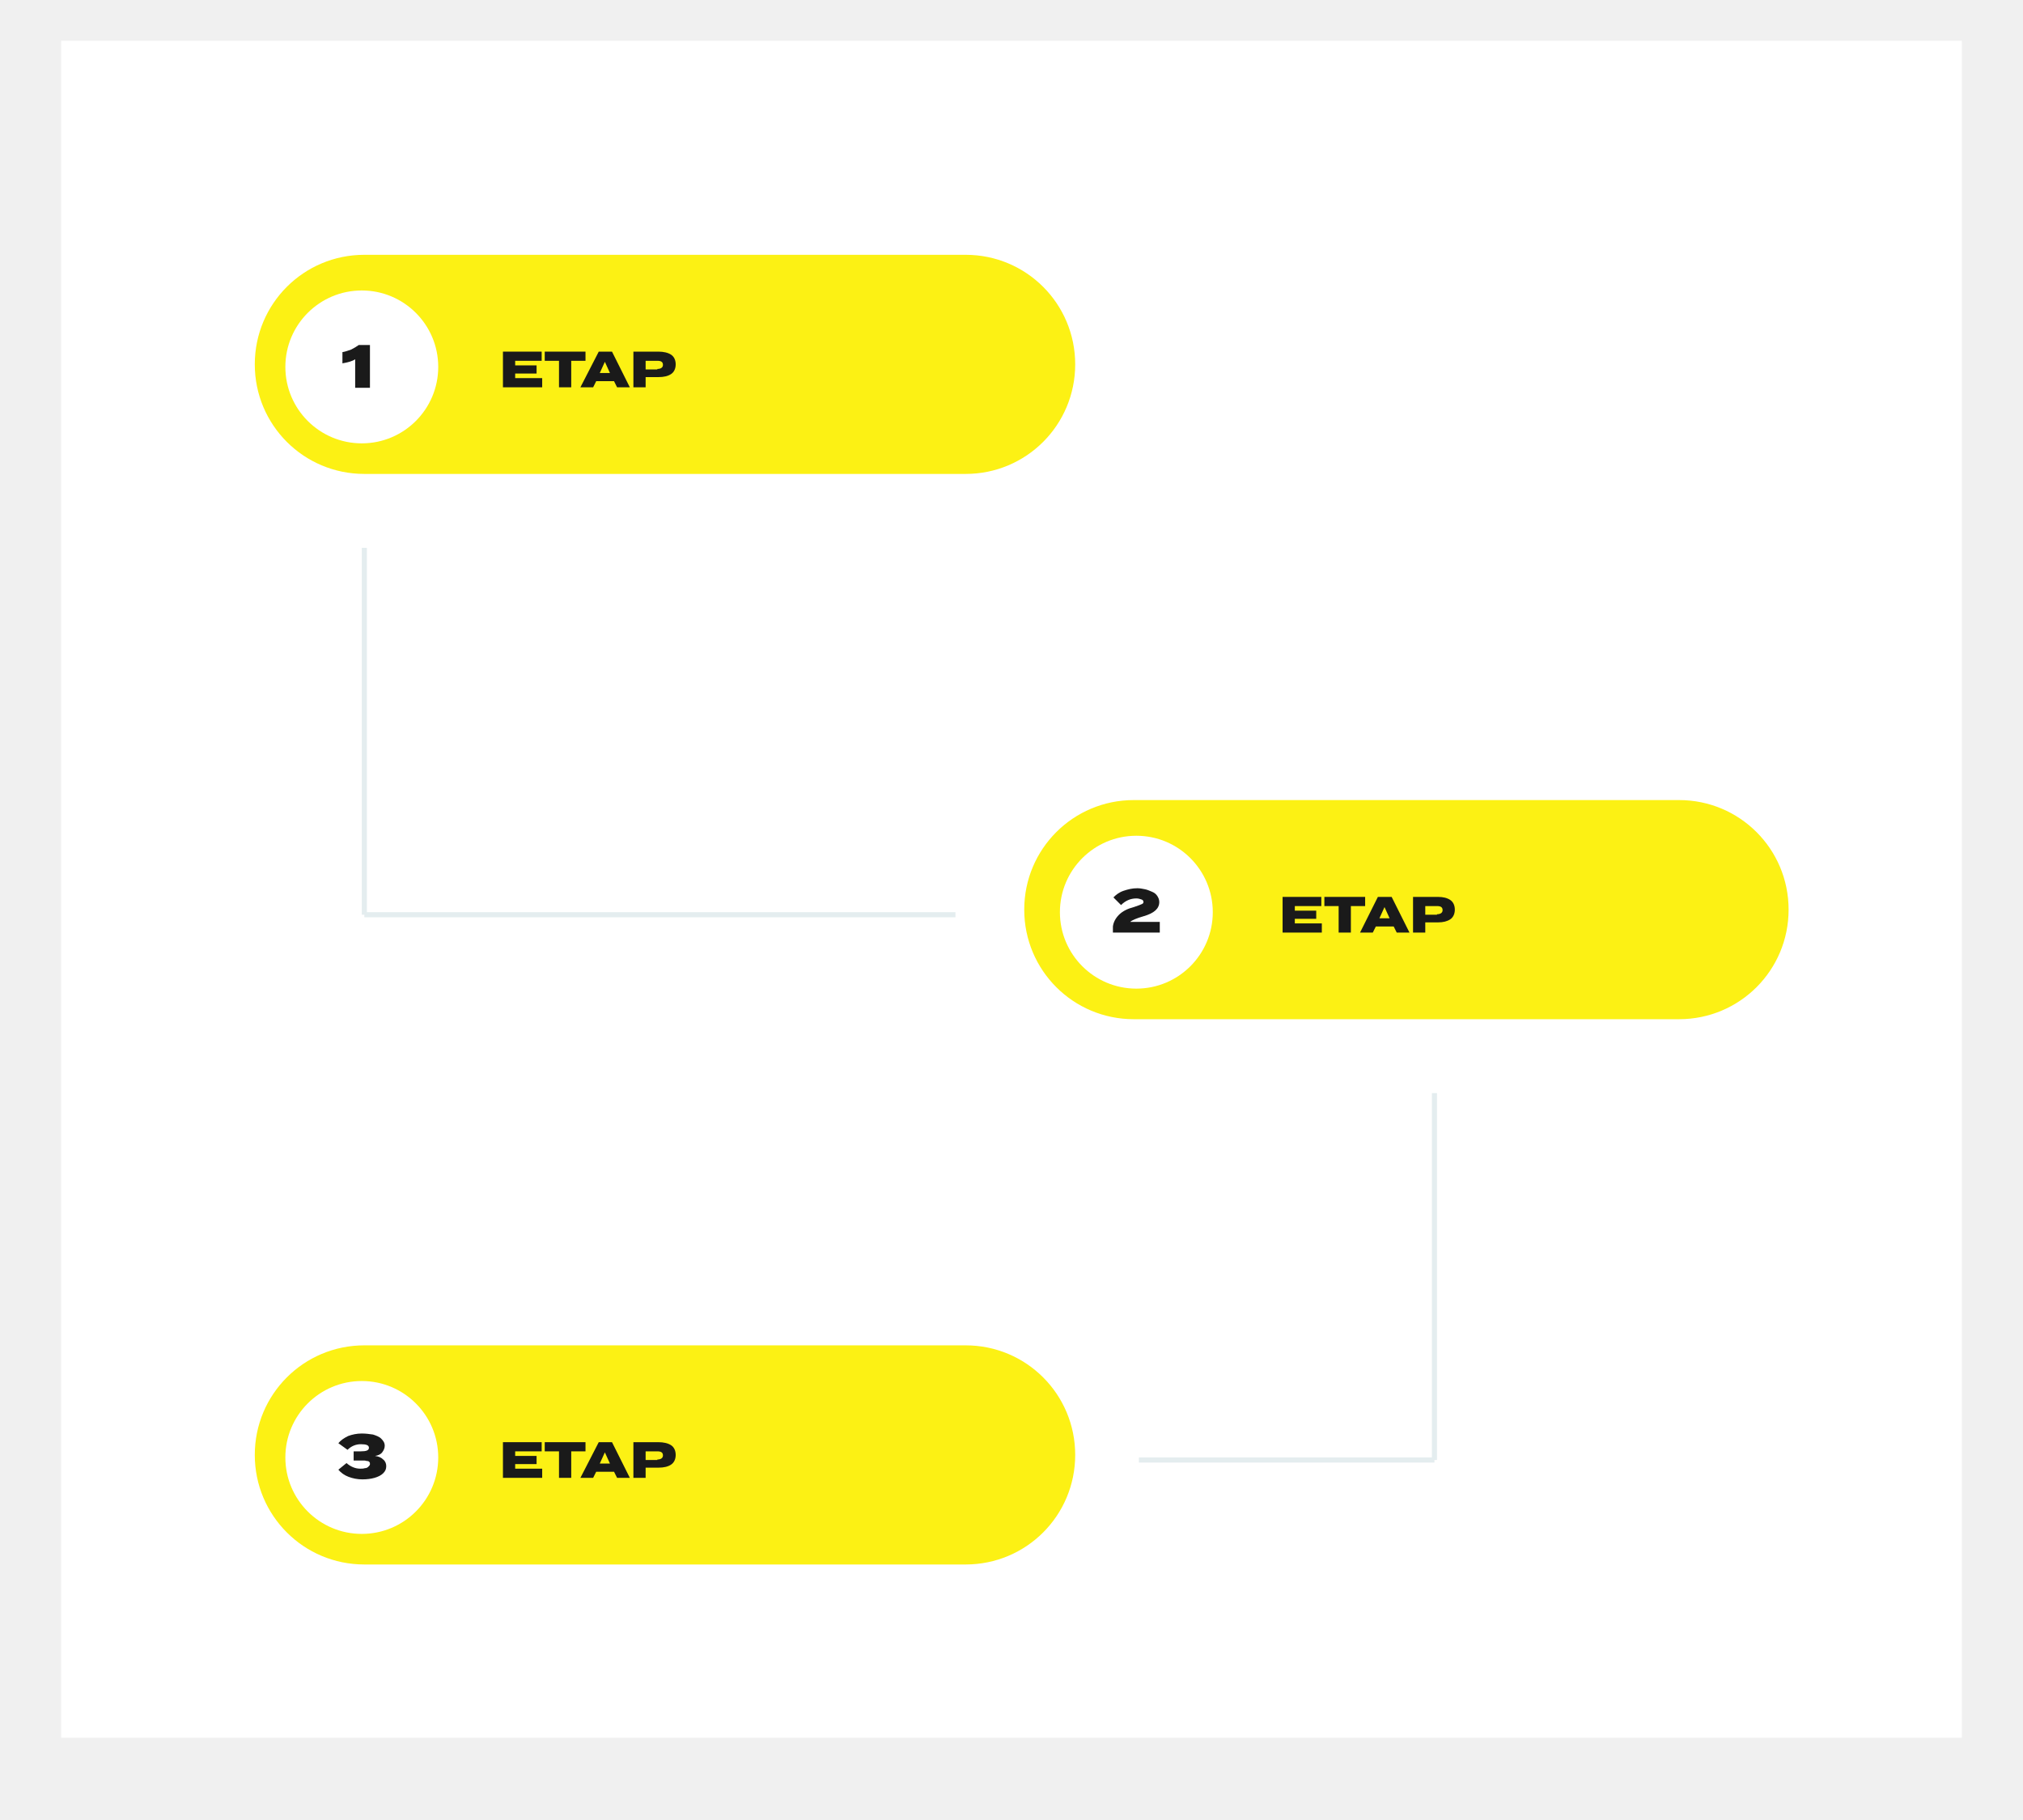
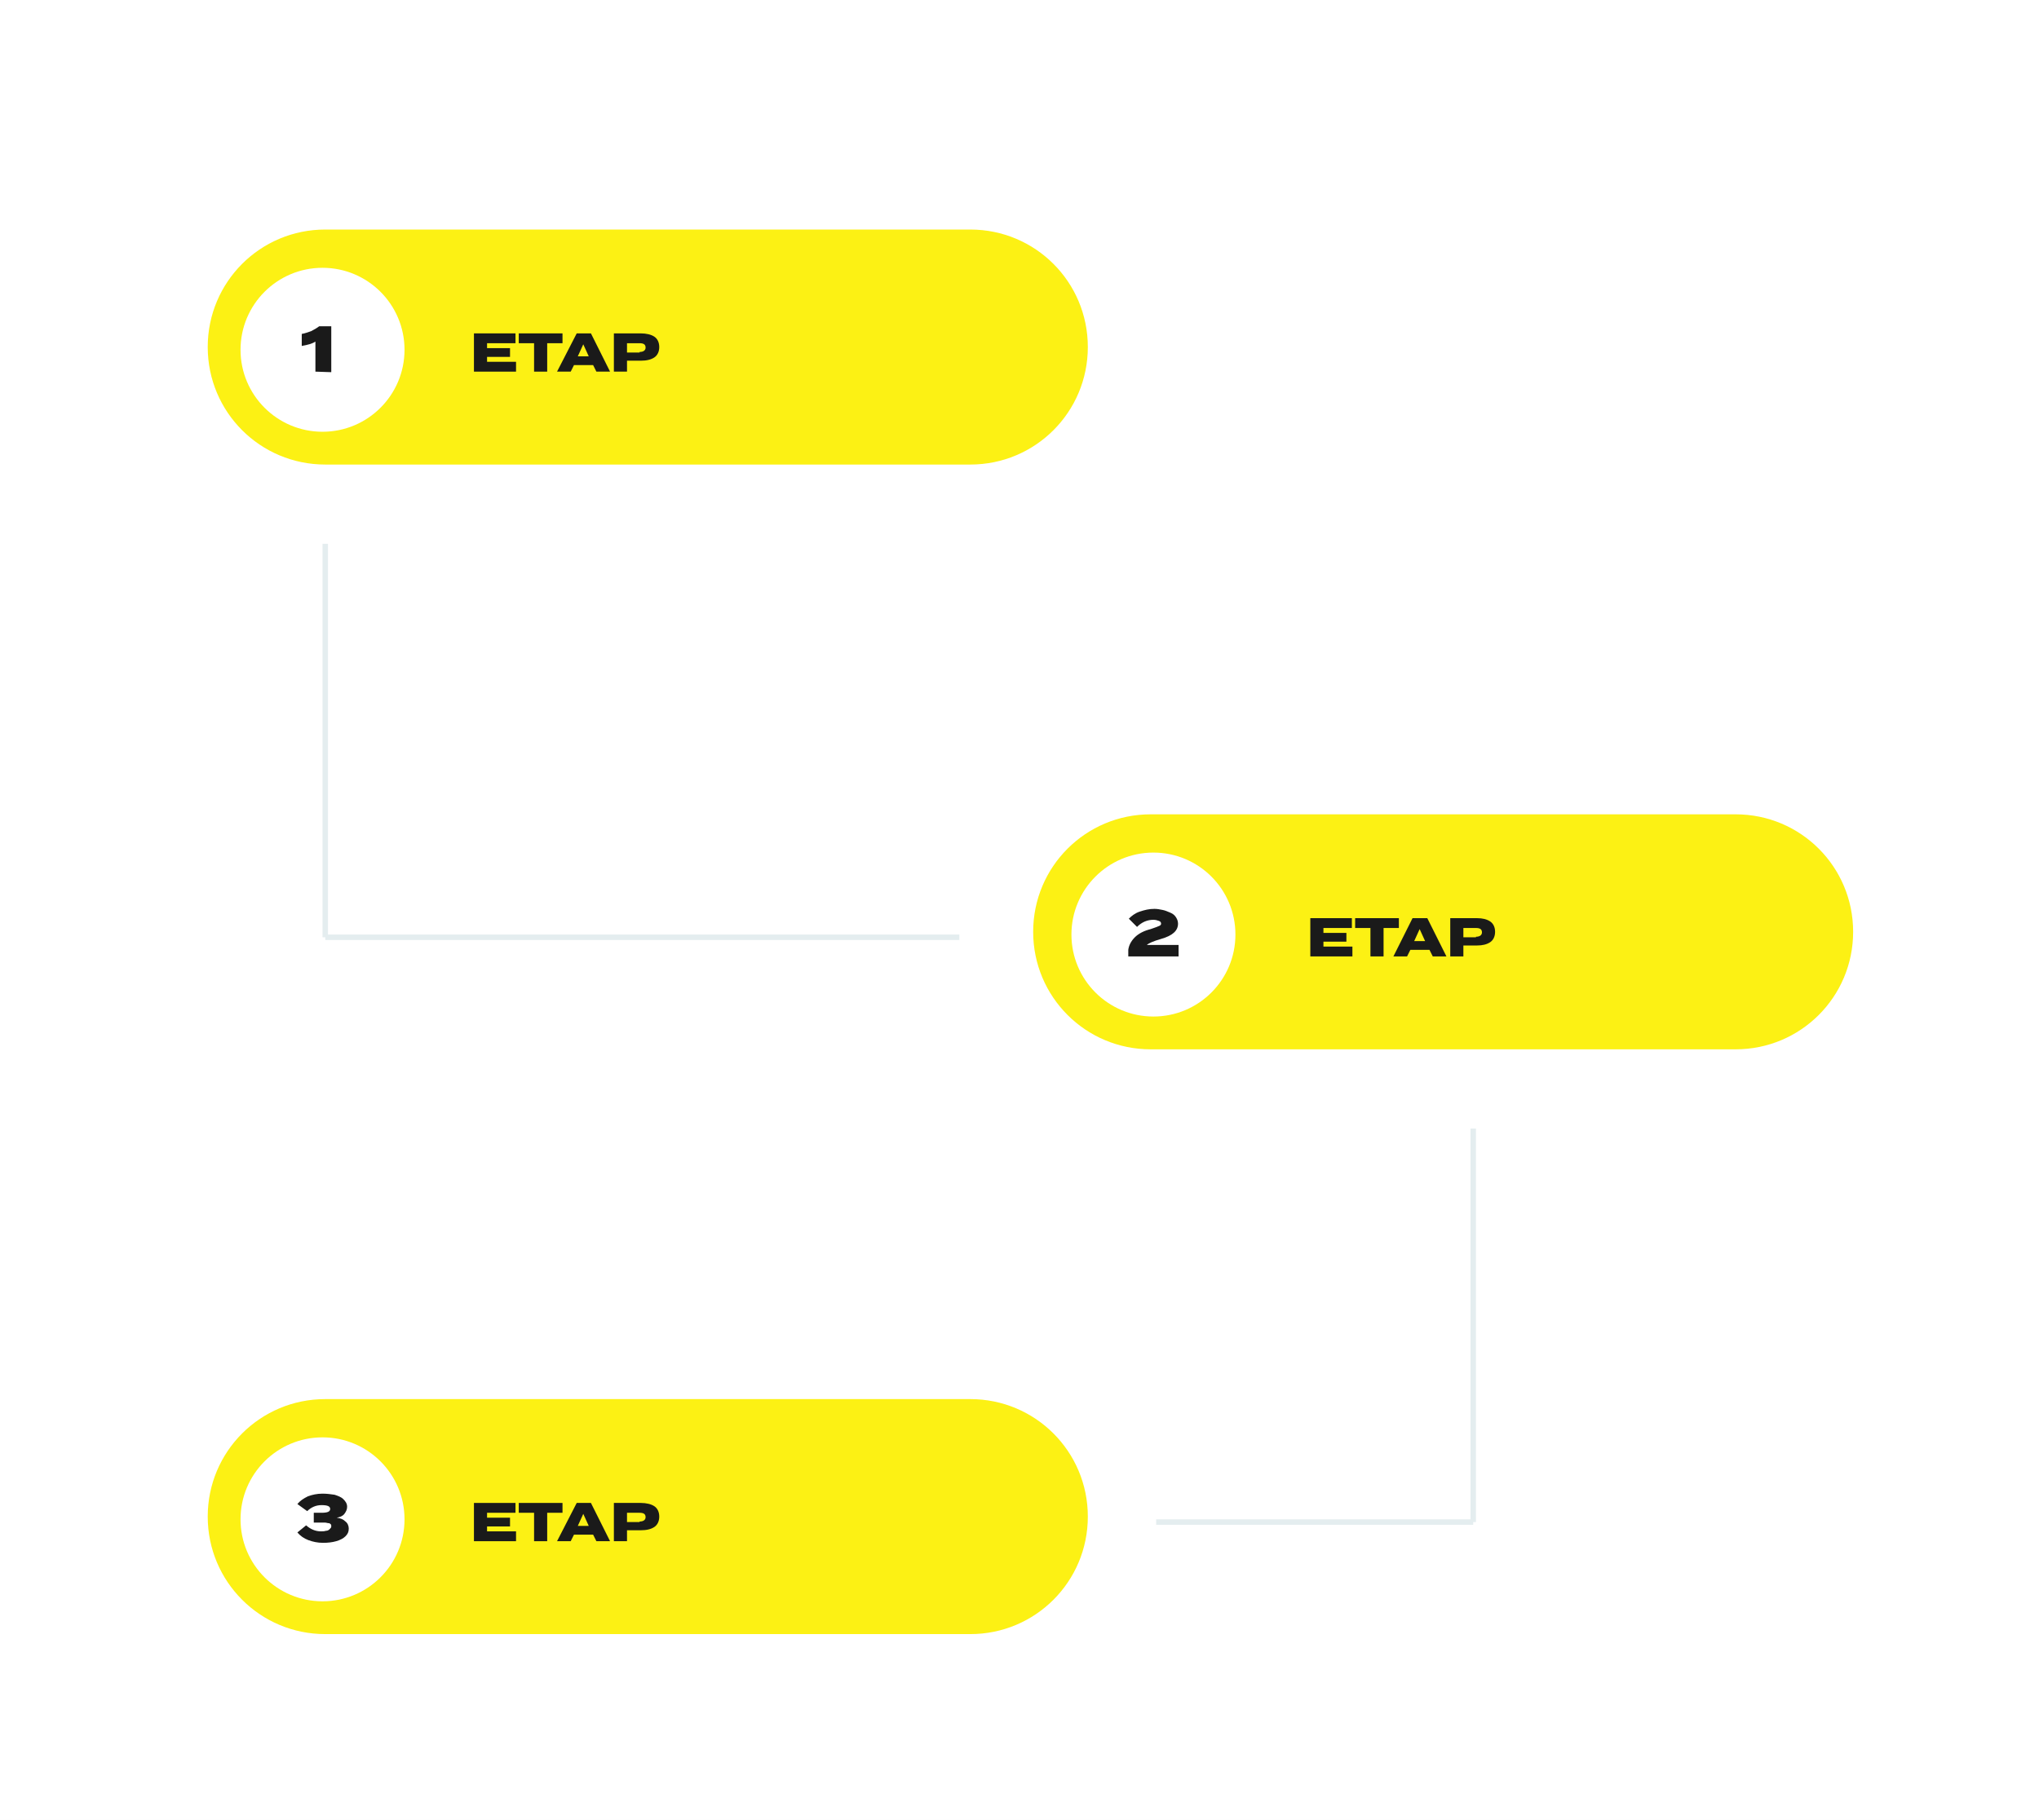
- <svg xmlns="http://www.w3.org/2000/svg" version="1.1" id="Layer_1" x="0px" y="0px" viewBox="0 0 397 357" style="enable-background:new 0 0 397 357;" xml:space="preserve">
+ <svg xmlns="http://www.w3.org/2000/svg" version="1.1" id="Layer_1" x="0px" y="0px" viewBox="0 0 373 333" style="enable-background:new 0 0 373 333;" xml:space="preserve">
  <style type="text/css">
	.st0{fill:#FFFFFF;}
	.st1{fill:#FCF114;}
	.st2{fill:none;stroke:#E4EDEF;}
	.st3{enable-background:new    ;}
	.st4{fill:#1A1A1A;}
</style>
  <g id="Group_1582" transform="translate(-901 -8064)">
    <g transform="matrix(1, 0, 0, 1, 901, 8064)">
-       <rect id="Rectangle_4181-2" x="12" y="8" class="st0" width="373" height="333" />
+       <rect id="Rectangle_4181-2" class="st0" width="373" height="333" />
    </g>
-     <path id="Rectangle_4182" class="st1" d="M972.5,8114h118c11.9,0,21.5,9.6,21.5,21.5l0,0c0,11.9-9.6,21.5-21.5,21.5h-118   c-11.9,0-21.5-9.6-21.5-21.5l0,0C951,8123.6,960.6,8114,972.5,8114z" />
-     <path id="Rectangle_4183" class="st1" d="M972.5,8328h118c11.9,0,21.5,9.6,21.5,21.5l0,0c0,11.9-9.6,21.5-21.5,21.5h-118   c-11.9,0-21.5-9.6-21.5-21.5l0,0C951,8337.6,960.6,8328,972.5,8328z" />
-     <path id="Rectangle_4187" class="st1" d="M1123.5,8221h107c11.9,0,21.5,9.6,21.5,21.5l0,0c0,11.9-9.6,21.5-21.5,21.5h-107   c-11.9,0-21.5-9.6-21.5-21.5l0,0C1102,8230.6,1111.6,8221,1123.5,8221z" />
-     <circle id="Ellipse_292" class="st0" cx="972" cy="8136" r="15" />
-     <circle id="Ellipse_293" class="st0" cx="972" cy="8350" r="15" />
-     <circle id="Ellipse_294" class="st0" cx="1124" cy="8243" r="15" />
-     <line id="Line_251" class="st2" x1="972.5" y1="8171.5" x2="972.5" y2="8243.5" />
-     <line id="Line_258" class="st2" x1="1182.5" y1="8278.5" x2="1182.5" y2="8350.5" />
-     <line id="Line_257" class="st2" x1="972.5" y1="8243.5" x2="1088.5" y2="8243.5" />
-     <line id="Line_259" class="st2" x1="1124.5" y1="8350.5" x2="1182.5" y2="8350.5" />
+     <path id="Rectangle_4182" class="st1" d="M960.5,8106h118c11.9,0,21.5,9.6,21.5,21.5l0,0c0,11.9-9.6,21.5-21.5,21.5h-118   c-11.9,0-21.5-9.6-21.5-21.5l0,0C939,8115.6,948.6,8106,960.5,8106z" />
+     <path id="Rectangle_4183" class="st1" d="M960.5,8320h118c11.9,0,21.5,9.6,21.5,21.5l0,0c0,11.9-9.6,21.5-21.5,21.5h-118   c-11.9,0-21.5-9.6-21.5-21.5l0,0C939,8329.6,948.6,8320,960.5,8320z" />
+     <path id="Rectangle_4187" class="st1" d="M1111.5,8213h107c11.9,0,21.5,9.6,21.5,21.5l0,0c0,11.9-9.6,21.5-21.5,21.5h-107   c-11.9,0-21.5-9.6-21.5-21.5l0,0C1090,8222.6,1099.6,8213,1111.5,8213z" />
+     <circle id="Ellipse_292" class="st0" cx="960" cy="8128" r="15" />
+     <circle id="Ellipse_293" class="st0" cx="960" cy="8342" r="15" />
+     <circle id="Ellipse_294" class="st0" cx="1112" cy="8235" r="15" />
+     <line id="Line_251" class="st2" x1="960.5" y1="8163.5" x2="960.5" y2="8235.5" />
+     <line id="Line_258" class="st2" x1="1170.5" y1="8270.5" x2="1170.5" y2="8342.5" />
+     <line id="Line_257" class="st2" x1="960.5" y1="8235.5" x2="1076.5" y2="8235.5" />
+     <line id="Line_259" class="st2" x1="1112.5" y1="8342.5" x2="1170.5" y2="8342.5" />
    <g class="st3">
-       <path class="st4" d="M970.7,8140v-5.5c-0.6,0.4-1.4,0.6-2.5,0.8v-2.2c0.6-0.1,1.1-0.3,1.7-0.5c0.6-0.3,1.1-0.6,1.5-0.9h2.2v8.4    H970.7z" />
+       <path class="st4" d="M958.7,8132v-5.5c-0.6,0.4-1.4,0.6-2.5,0.8v-2.2c0.6-0.1,1.1-0.3,1.7-0.5c0.6-0.3,1.1-0.6,1.5-0.9h2.2v8.4    L958.7,8132L958.7,8132z" />
    </g>
    <g class="st3">
-       <path class="st4" d="M969,8351.1c0.8,0.7,1.7,1.1,2.7,1.1c0.3,0,0.6,0,0.9-0.1c0.3,0,0.5-0.1,0.7-0.3s0.3-0.3,0.3-0.5    c0-0.2,0-0.3-0.1-0.4c-0.1-0.1-0.2-0.2-0.4-0.2c-0.2,0-0.4-0.1-0.6-0.1c-0.2,0-0.4,0-0.7,0h-1.4v-1.8h1.4c1.1,0,1.6-0.2,1.6-0.7    c0-0.5-0.5-0.7-1.6-0.7c-1,0-1.9,0.4-2.6,1.1l-1.8-1.3c0.5-0.6,1.1-1,1.9-1.4c0.8-0.3,1.7-0.5,2.7-0.5c0.8,0,1.5,0.1,2.2,0.2    c0.6,0.2,1.2,0.4,1.6,0.8c0.4,0.4,0.7,0.8,0.7,1.4c0,0.5-0.2,0.9-0.5,1.3c-0.3,0.4-0.8,0.6-1.4,0.7c0.7,0.1,1.2,0.3,1.6,0.7    c0.4,0.3,0.6,0.8,0.6,1.3c0,0.6-0.2,1-0.6,1.4s-1,0.7-1.7,0.9c-0.7,0.2-1.5,0.3-2.4,0.3c-1,0-1.9-0.2-2.7-0.5    c-0.8-0.3-1.5-0.8-2-1.4L969,8351.1z" />
+       <path class="st4" d="M957,8343.1c0.8,0.7,1.7,1.1,2.7,1.1c0.3,0,0.6,0,0.9-0.1c0.3,0,0.5-0.1,0.7-0.3s0.3-0.3,0.3-0.5    s0-0.3-0.1-0.4c-0.1-0.1-0.2-0.2-0.4-0.2s-0.4-0.1-0.6-0.1c-0.2,0-0.4,0-0.7,0h-1.4v-1.8h1.4c1.1,0,1.6-0.2,1.6-0.7    s-0.5-0.7-1.6-0.7c-1,0-1.9,0.4-2.6,1.1l-1.8-1.3c0.5-0.6,1.1-1,1.9-1.4c0.8-0.3,1.7-0.5,2.7-0.5c0.8,0,1.5,0.1,2.2,0.2    c0.6,0.2,1.2,0.4,1.6,0.8c0.4,0.4,0.7,0.8,0.7,1.4c0,0.5-0.2,0.9-0.5,1.3c-0.3,0.4-0.8,0.6-1.4,0.7c0.7,0.1,1.2,0.3,1.6,0.7    c0.4,0.3,0.6,0.8,0.6,1.3c0,0.6-0.2,1-0.6,1.4s-1,0.7-1.7,0.9s-1.5,0.3-2.4,0.3c-1,0-1.9-0.2-2.7-0.5s-1.5-0.8-2-1.4L957,8343.1z" />
    </g>
    <g class="st3">
-       <path class="st4" d="M1119.5,8240.1c0.5-0.5,1.1-1,2-1.3s1.7-0.5,2.7-0.5c0.5,0,1,0.1,1.5,0.2c0.5,0.1,0.9,0.3,1.4,0.5    s0.8,0.5,1,0.8c0.2,0.3,0.4,0.7,0.4,1.2c0,1.3-1,2.2-3.1,2.8c-1.4,0.4-2.3,0.8-2.6,1.1h5.8v2.1h-9.2v-1.2c0.1-0.8,0.5-1.6,1.2-2.3    s1.7-1.2,2.9-1.5c0.9-0.3,1.4-0.5,1.6-0.6c0.2-0.1,0.3-0.2,0.3-0.4c0-0.2-0.1-0.4-0.4-0.5c-0.3-0.1-0.6-0.2-1-0.2    c-1.1,0-2.1,0.4-3,1.3L1119.5,8240.1z" />
+       <path class="st4" d="M1107.5,8232.1c0.5-0.5,1.1-1,2-1.3s1.7-0.5,2.7-0.5c0.5,0,1,0.1,1.5,0.2c0.5,0.1,0.9,0.3,1.4,0.5    s0.8,0.5,1,0.8s0.4,0.7,0.4,1.2c0,1.3-1,2.2-3.1,2.8c-1.4,0.4-2.3,0.8-2.6,1.1h5.8v2.1h-9.2v-1.2c0.1-0.8,0.5-1.6,1.2-2.3    s1.7-1.2,2.9-1.5c0.9-0.3,1.4-0.5,1.6-0.6s0.3-0.2,0.3-0.4s-0.1-0.4-0.4-0.5s-0.6-0.2-1-0.2c-1.1,0-2.1,0.4-3,1.3L1107.5,8232.1z" />
    </g>
    <g class="st3">
-       <path class="st4" d="M1002.1,8138.2h5.3v1.8h-7.7v-7h7.6v1.8h-5.2v0.9h4.2v1.6h-4.2V8138.2z" />
-       <path class="st4" d="M1015.9,8133v1.8h-2.8v5.2h-2.4v-5.2h-2.8v-1.8H1015.9z" />
-       <path class="st4" d="M1022.1,8140l-0.6-1.2h-3.5l-0.6,1.2h-2.5l3.6-7h2.6l3.5,7H1022.1z M1018.7,8137.2h2l-1-2.2L1018.7,8137.2z" />
-       <path class="st4" d="M1030.2,8133c1,0,1.9,0.2,2.5,0.6c0.6,0.4,0.9,1.1,0.9,1.9c0,0.8-0.3,1.5-0.9,1.9c-0.6,0.4-1.4,0.6-2.5,0.6    h-2.5v2h-2.4v-7H1030.2z M1030,8136.4c0.7,0,1.1-0.3,1.1-0.8c0-0.6-0.4-0.8-1.1-0.8h-2.3v1.7H1030z" />
+       <path class="st4" d="M990.1,8130.2h5.3v1.8h-7.7v-7h7.6v1.8h-5.2v0.9h4.2v1.6h-4.2L990.1,8130.2L990.1,8130.2z" />
+       <path class="st4" d="M1003.9,8125v1.8h-2.8v5.2h-2.4v-5.2h-2.8v-1.8H1003.9z" />
+       <path class="st4" d="M1010.1,8132l-0.6-1.2h-3.5l-0.6,1.2h-2.5l3.6-7h2.6l3.5,7H1010.1z M1006.7,8129.2h2l-1-2.2L1006.7,8129.2z" />
+       <path class="st4" d="M1018.2,8125c1,0,1.9,0.2,2.5,0.6s0.9,1.1,0.9,1.9s-0.3,1.5-0.9,1.9s-1.4,0.6-2.5,0.6h-2.5v2h-2.4v-7H1018.2z     M1018,8128.4c0.7,0,1.1-0.3,1.1-0.8c0-0.6-0.4-0.8-1.1-0.8h-2.3v1.7h2.3V8128.4z" />
    </g>
    <g class="st3">
-       <path class="st4" d="M1002.1,8352.2h5.3v1.8h-7.7v-7h7.6v1.8h-5.2v0.9h4.2v1.6h-4.2V8352.2z" />
-       <path class="st4" d="M1015.9,8347v1.8h-2.8v5.2h-2.4v-5.2h-2.8v-1.8H1015.9z" />
-       <path class="st4" d="M1022.1,8354l-0.6-1.2h-3.5l-0.6,1.2h-2.5l3.6-7h2.6l3.5,7H1022.1z M1018.7,8351.2h2l-1-2.2L1018.7,8351.2z" />
-       <path class="st4" d="M1030.2,8347c1,0,1.9,0.2,2.5,0.6c0.6,0.4,0.9,1.1,0.9,1.9c0,0.8-0.3,1.5-0.9,1.9c-0.6,0.4-1.4,0.6-2.5,0.6    h-2.5v2h-2.4v-7H1030.2z M1030,8350.4c0.7,0,1.1-0.3,1.1-0.8c0-0.6-0.4-0.8-1.1-0.8h-2.3v1.7H1030z" />
+       <path class="st4" d="M990.1,8344.2h5.3v1.8h-7.7v-7h7.6v1.8h-5.2v0.9h4.2v1.6h-4.2L990.1,8344.2L990.1,8344.2z" />
+       <path class="st4" d="M1003.9,8339v1.8h-2.8v5.2h-2.4v-5.2h-2.8v-1.8H1003.9z" />
+       <path class="st4" d="M1010.1,8346l-0.6-1.2h-3.5l-0.6,1.2h-2.5l3.6-7h2.6l3.5,7H1010.1z M1006.7,8343.2h2l-1-2.2L1006.7,8343.2z" />
+       <path class="st4" d="M1018.2,8339c1,0,1.9,0.2,2.5,0.6c0.6,0.4,0.9,1.1,0.9,1.9c0,0.8-0.3,1.5-0.9,1.9s-1.4,0.6-2.5,0.6h-2.5v2    h-2.4v-7H1018.2z M1018,8342.4c0.7,0,1.1-0.3,1.1-0.8c0-0.6-0.4-0.8-1.1-0.8h-2.3v1.7h2.3V8342.4z" />
    </g>
    <g class="st3">
-       <path class="st4" d="M1155.1,8245.2h5.3v1.8h-7.7v-7h7.6v1.8h-5.2v0.9h4.2v1.6h-4.2V8245.2z" />
-       <path class="st4" d="M1168.9,8240v1.8h-2.8v5.2h-2.4v-5.2h-2.8v-1.8H1168.9z" />
-       <path class="st4" d="M1175.1,8247l-0.6-1.2h-3.5l-0.6,1.2h-2.5l3.5-7h2.7l3.5,7H1175.1z M1171.7,8244.2h2l-1-2.2L1171.7,8244.2z" />
-       <path class="st4" d="M1183.2,8240c1,0,1.8,0.2,2.4,0.6c0.6,0.4,0.9,1.1,0.9,1.9c0,0.8-0.3,1.5-0.9,1.9c-0.6,0.4-1.4,0.6-2.4,0.6    h-2.5v2h-2.4v-7H1183.2z M1183,8243.4c0.7,0,1.1-0.3,1.1-0.8c0-0.6-0.4-0.8-1.1-0.8h-2.3v1.7H1183z" />
+       <path class="st4" d="M1143.1,8237.2h5.3v1.8h-7.7v-7h7.6v1.8h-5.2v0.9h4.2v1.6h-4.2L1143.1,8237.2L1143.1,8237.2z" />
+       <path class="st4" d="M1156.9,8232v1.8h-2.8v5.2h-2.4v-5.2h-2.8v-1.8H1156.9z" />
+       <path class="st4" d="M1163.1,8239l-0.6-1.2h-3.5l-0.6,1.2h-2.5l3.5-7h2.7l3.5,7H1163.1z M1159.7,8236.2h2l-1-2.2L1159.7,8236.2z" />
+       <path class="st4" d="M1171.2,8232c1,0,1.8,0.2,2.4,0.6c0.6,0.4,0.9,1.1,0.9,1.9c0,0.8-0.3,1.5-0.9,1.9s-1.4,0.6-2.4,0.6h-2.5v2    h-2.4v-7H1171.2z M1171,8235.4c0.7,0,1.1-0.3,1.1-0.8c0-0.6-0.4-0.8-1.1-0.8h-2.3v1.7h2.3V8235.4z" />
    </g>
  </g>
</svg>
